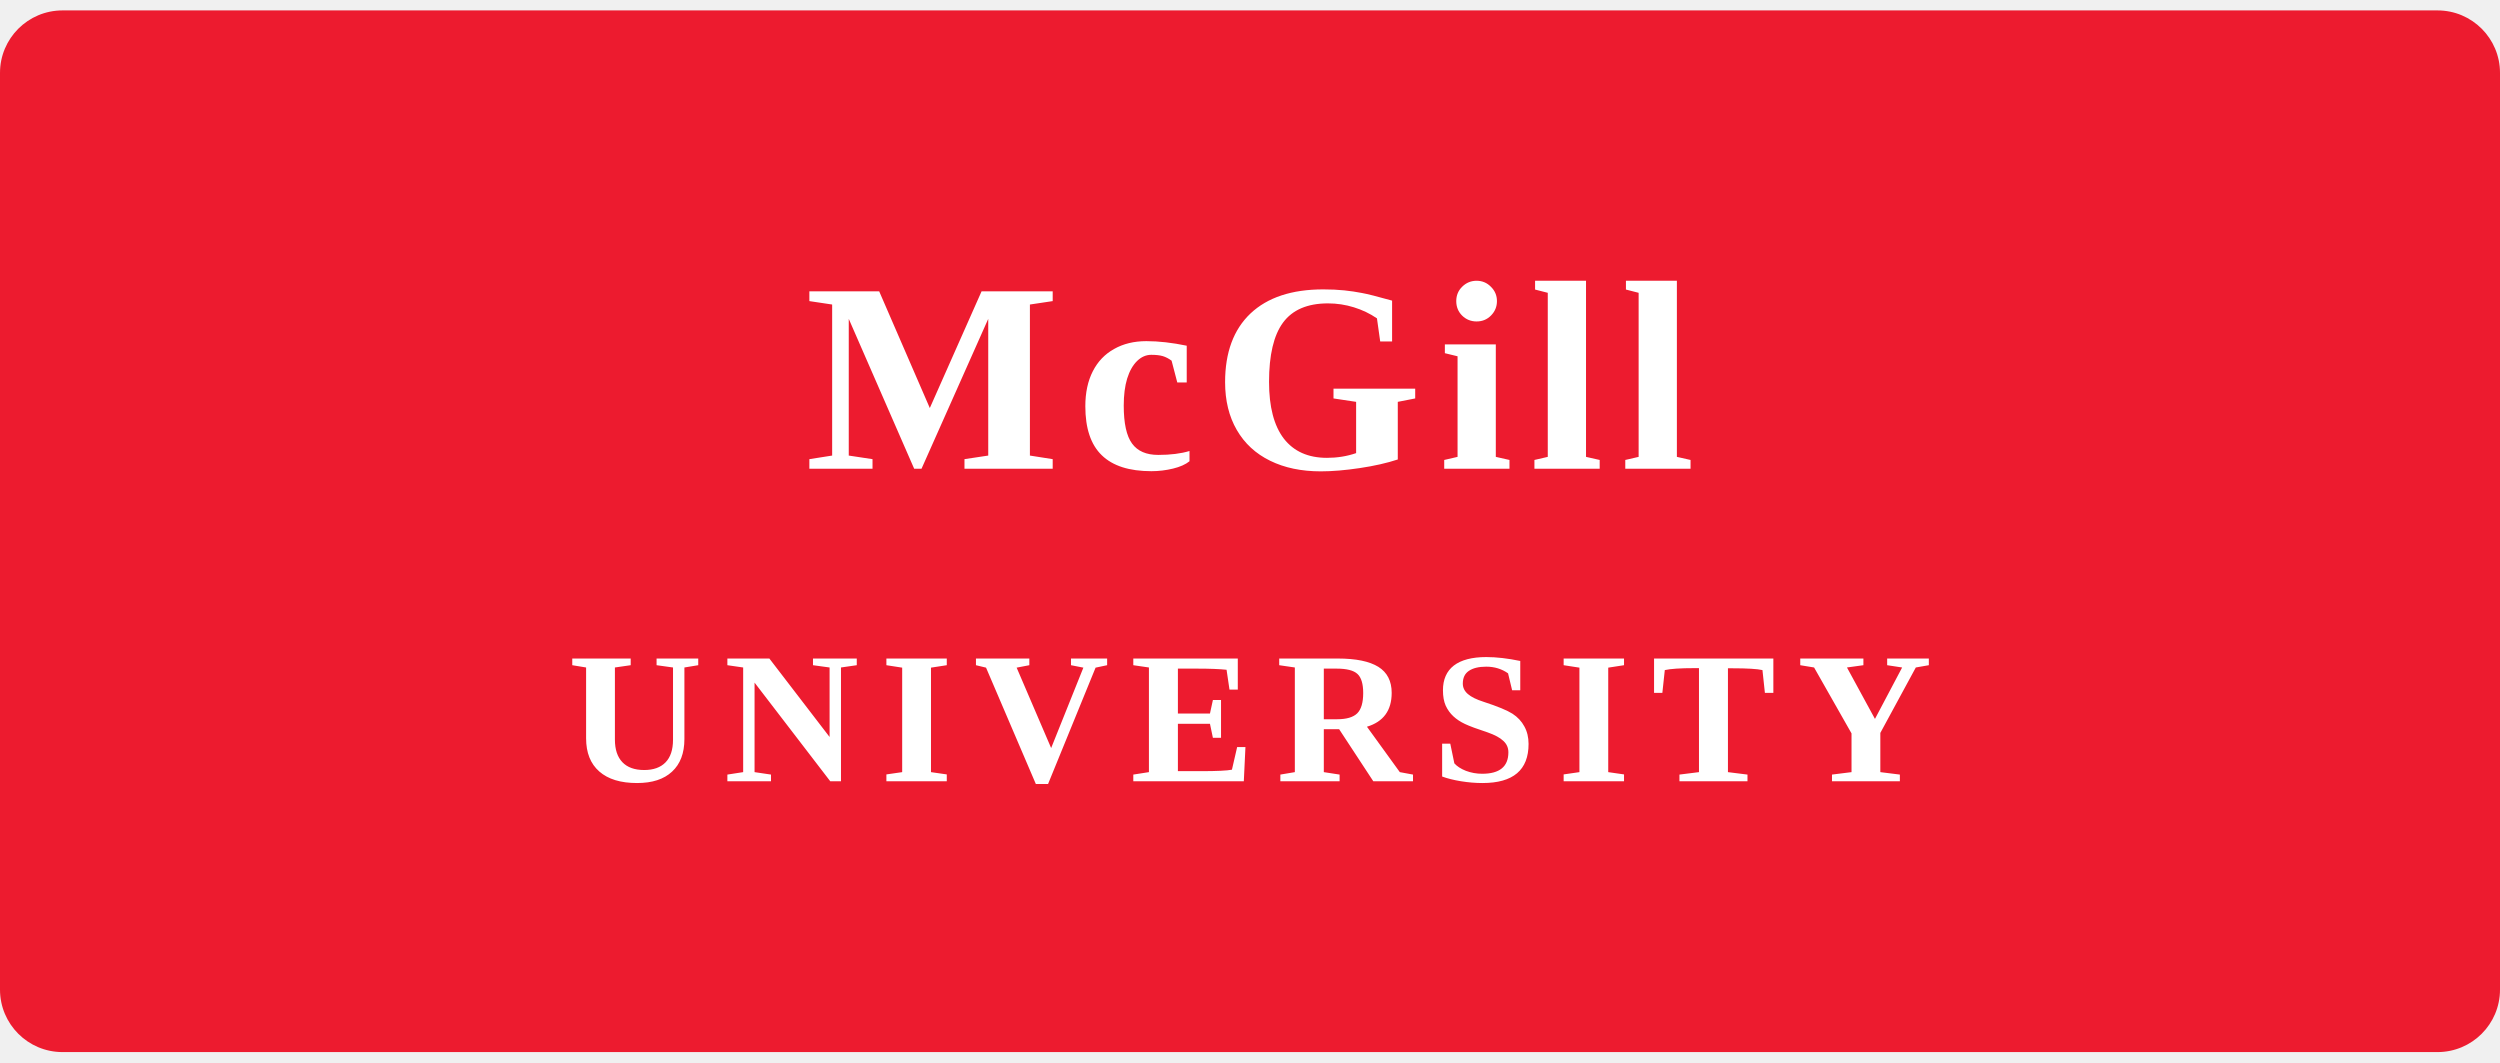
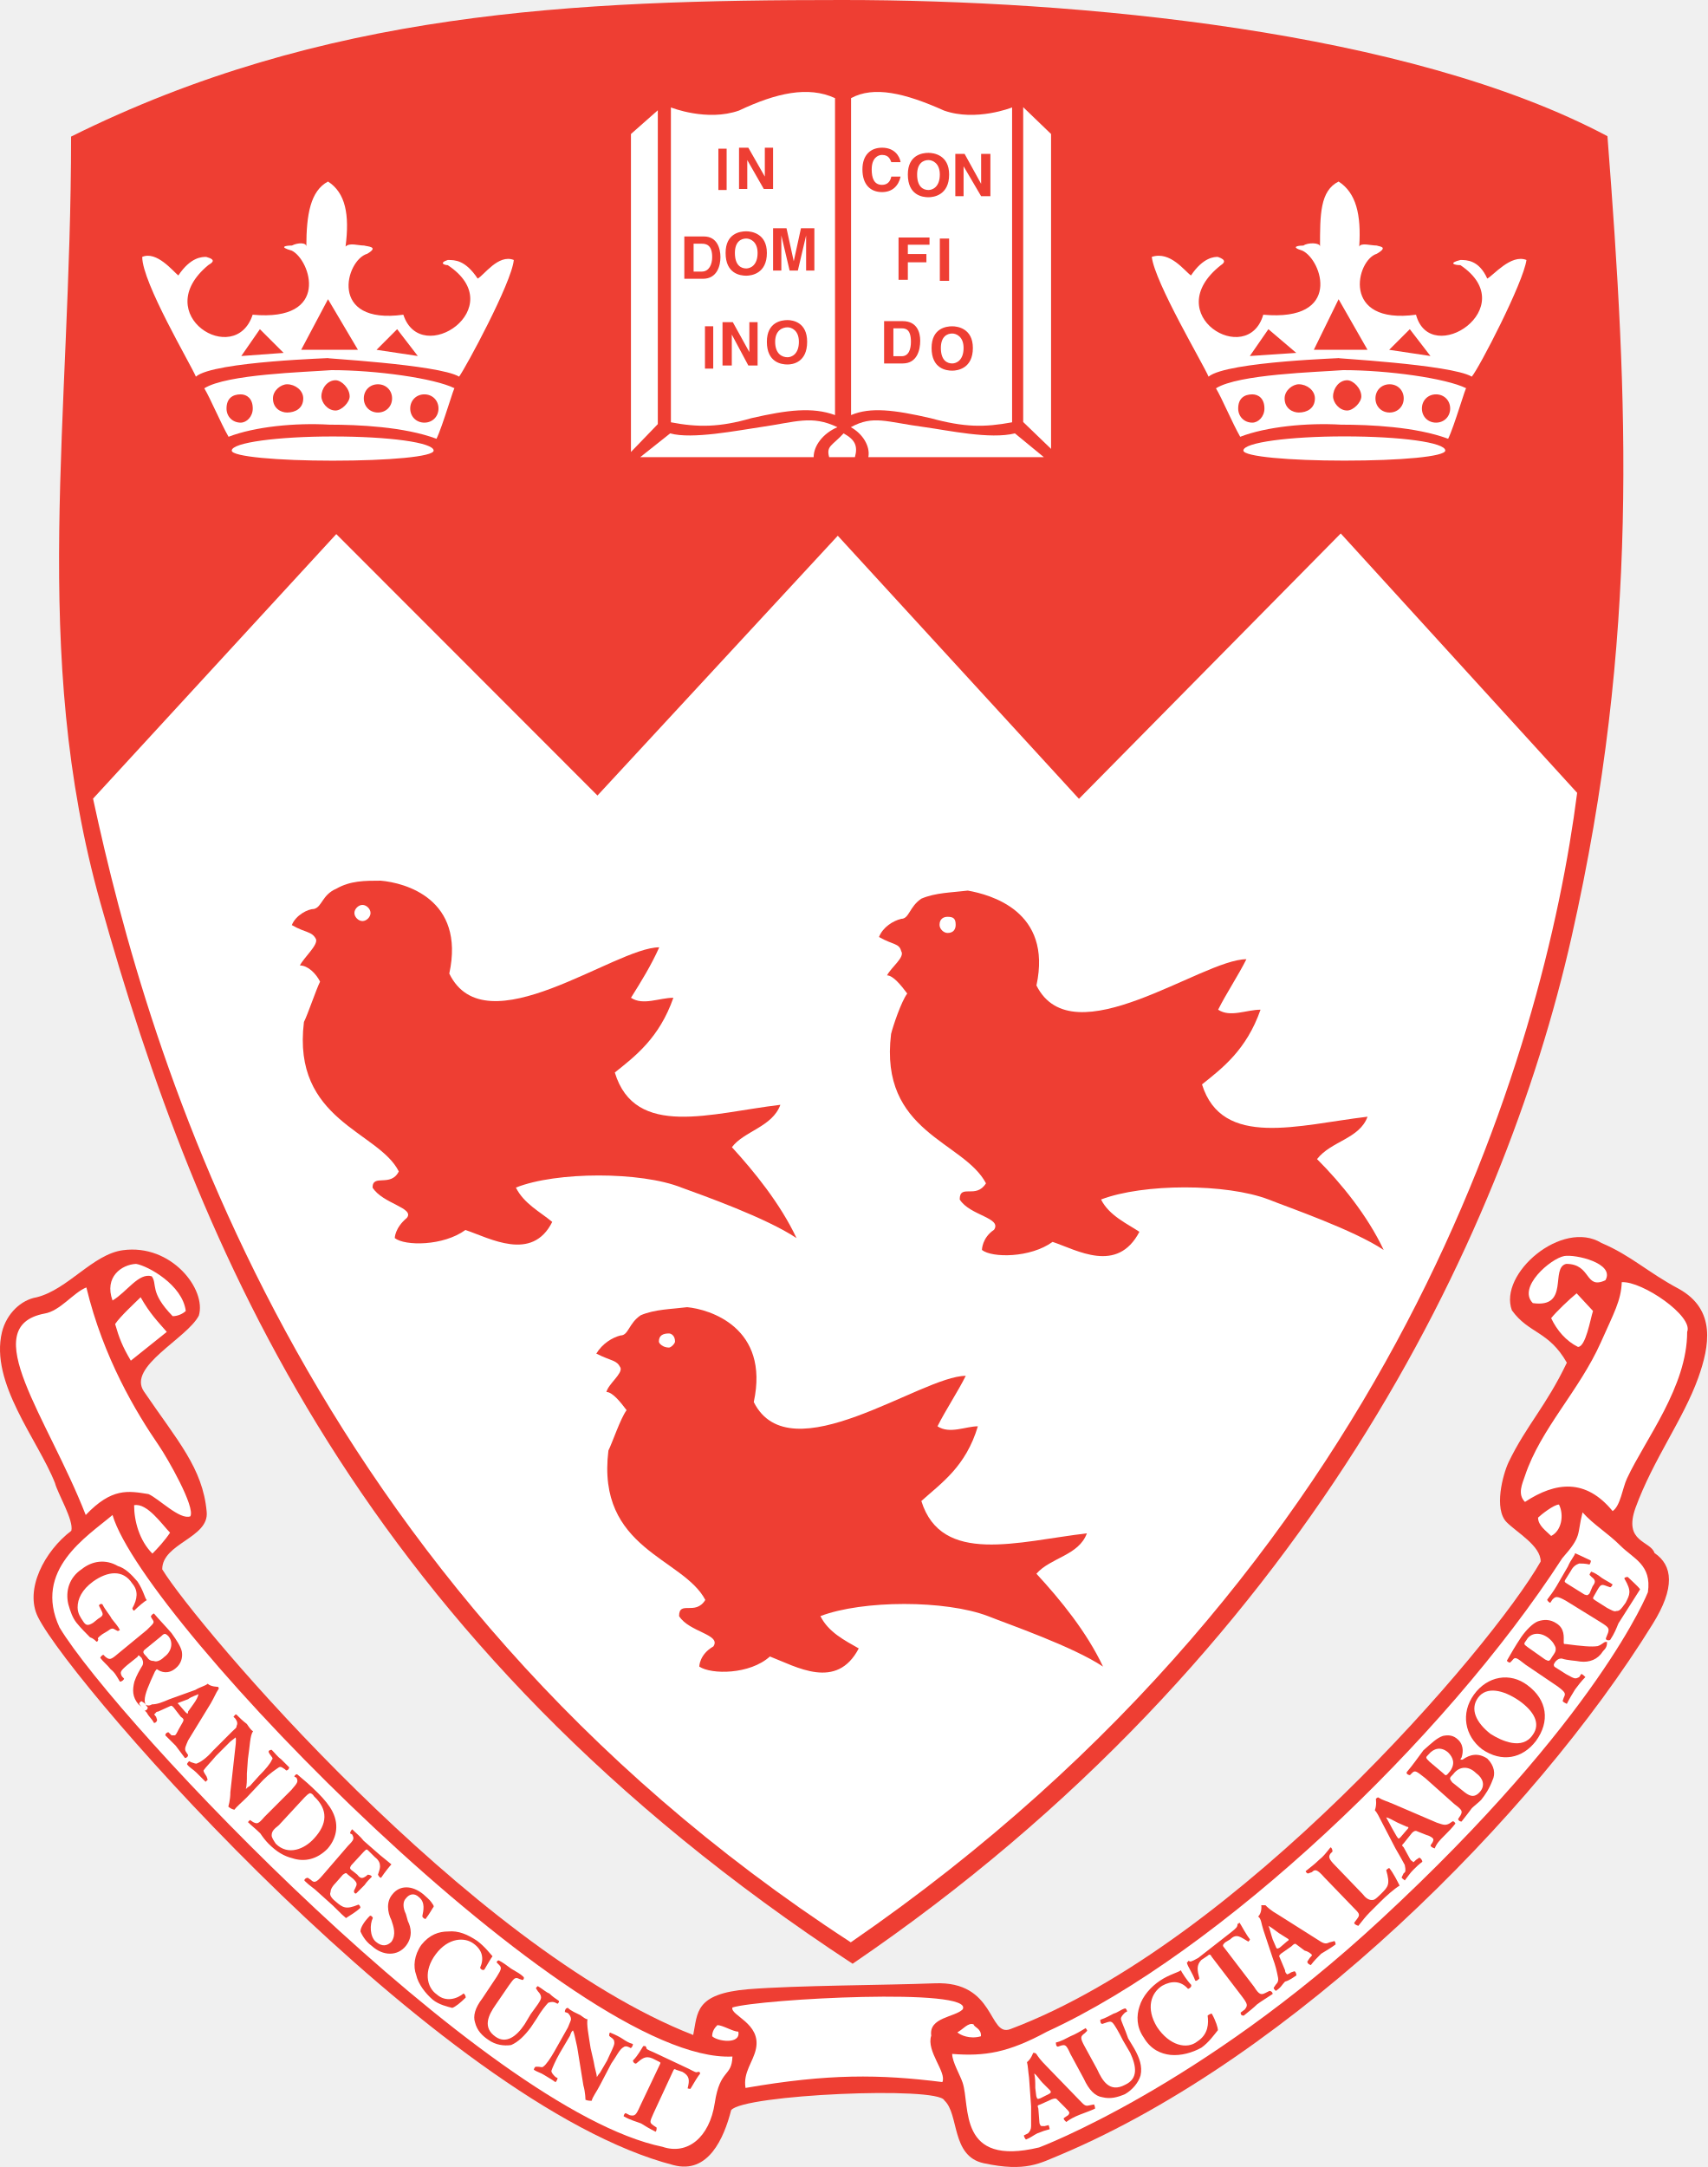
- <svg xmlns="http://www.w3.org/2000/svg" viewBox="0 0 240 100" width="200" height="85">
-   <rect width="240" height="100" rx="6" fill="#ED1B2F" />
-   <text x="120" y="44" fill="#ffffff" font-family="'Times New Roman', Georgia, serif" font-size="26" font-weight="bold" text-anchor="middle" letter-spacing="1.5">McGill</text>
-   <text x="120" y="74" fill="#ffffff" font-family="'Times New Roman', Georgia, serif" font-size="18" font-weight="bold" text-anchor="middle" letter-spacing="2">UNIVERSITY</text>
+ <svg xmlns="http://www.w3.org/2000/svg" width="273.756px" height="347.397px" viewBox="0 0 273.756 347.397" enable-background="new 0 0 273.756 347.397">
+   <path fill-rule="evenodd" clip-rule="evenodd" fill="#EE3E33" d="M16.104,144.751c-11.332-40.355-4.706-77.693-4.706-122.854  C51.79,1.819,91.786,0,135.128,0c37.475,0,90.625,4.836,122.636,21.833c3.283,42.573,5.17,80.044-5.764,128.417  c-10.936,48.372-42.745,115.197-115.28,164.564C57.559,262.931,31.676,200.21,16.104,144.751" />
+   <path fill-rule="evenodd" clip-rule="evenodd" fill="#FFFFFF" d="M53.925,85.622l-39.003,42.409  c8.746,40.653,33.037,125.865,121.508,183.347c87.679-60.332,111.174-143.029,116.475-184.277l-37.909-41.579l-41.98,42.539  l-38.672-42.175l-38.535,41.646L53.925,85.622" />
+   <path fill-rule="evenodd" clip-rule="evenodd" fill="#FFFFFF" d="M52.598,47.968l4.8,8.111h-9.104L52.598,47.968 M41.674,52.771  l-2.98,4.302l6.787-0.499L41.674,52.771z M63.686,52.771l3.311,4.302l-6.619-0.994L63.686,52.771z M71.797,42.505  c-0.495,0-1.491-0.328,0-0.826c1.161,0,2.813,0,4.8,2.98c0.994-0.499,3.309-3.974,5.794-2.98c-0.332,3.643-7.78,17.377-8.771,18.701  c-3.314-1.987-22.845-2.98-21.022-2.98c1.489,0-18.373,0.498-21.186,2.98c-0.826-1.987-8.606-15.059-8.606-19.196  c2.318-0.996,4.964,2.318,5.79,2.977c1.99-2.977,3.81-2.977,4.472-2.977c1.82,0.495,0.826,0.994,0.328,1.321  c-9.6,7.947,4.308,16.551,7.118,7.947c12.58,1.157,9.271-8.773,6.292-10.265c-2.318-0.66-0.83-0.824,0-0.824  c0.993-0.498,2.318-0.498,2.318,0.164c0-5.128,0.662-8.937,3.475-10.426c2.813,1.82,3.476,5.298,2.813,10.426  c0.662-0.662,1.986-0.164,2.98-0.164c0.495,0.164,2.482,0.164,0.495,1.322c-3.475,0.993-6.289,11.419,5.793,9.767  C67.493,59.056,82.059,49.295,71.797,42.505z" />
+   <path fill-rule="evenodd" clip-rule="evenodd" fill="#FFFFFF" d="M38.593,63.221c0.969,0,1.938,0.647,1.938,2.267  c0,1.297-0.969,2.266-1.938,2.266c-1.3,0-2.269-0.969-2.269-2.266C36.324,63.868,37.293,63.221,38.593,63.221 M46.036,61.604  c1.294,0,2.591,0.969,2.591,2.263c0,1.62-1.297,2.267-2.591,2.267c-0.972,0-2.266-0.647-2.266-2.267  C43.77,62.574,45.064,61.604,46.036,61.604z M53.807,60.958c0.969,0,2.263,1.294,2.263,2.588c0,0.969-1.294,2.263-2.263,2.263  c-1.297,0-2.27-1.294-2.27-2.263C51.538,62.252,52.51,60.958,53.807,60.958z M60.603,61.604c1.294,0,2.27,0.969,2.27,2.263  c0,1.294-0.975,2.267-2.27,2.267c-1.294,0-2.263-0.972-2.263-2.267C58.339,62.574,59.309,61.604,60.603,61.604z M68.051,63.221  c1.294,0,2.263,0.972,2.263,2.267c0,1.297-0.969,2.266-2.263,2.266c-1.297,0-2.269-0.969-2.269-2.266  C65.782,64.193,66.754,63.221,68.051,63.221z M36.649,70.02c-1.294-2.266-2.913-6.152-3.888-7.768  c3.563-2.27,16.188-2.591,20.399-2.917c7.121,0,16.508,1.297,19.747,2.917c0-0.647-1.944,6.148-2.914,8.09  c-5.179-1.941-12.628-2.263-17.157-2.263C47.33,67.753,40.856,68.4,36.649,70.02z" />
+   <path fill-rule="evenodd" clip-rule="evenodd" fill="#FFFFFF" d="M53.348,69.971c9.065,0,16.189,0.972,16.189,2.266  c0,0.969-7.124,1.616-16.189,1.616c-8.737,0-16.186-0.647-16.186-1.616C37.163,70.943,44.611,69.971,53.348,69.971" />
+   <path fill-rule="evenodd" clip-rule="evenodd" fill="#FFFFFF" d="M203.395,52.771l-2.978,4.302l7.446-0.499L203.395,52.771   M214.653,47.968l4.636,8.111h-8.609L214.653,47.968z M226.072,52.771l3.309,4.302l-6.62-0.994L226.072,52.771z M234.184,42.505  c-0.994,0-1.987-0.328,0-0.826c0.99,0,2.977,0,4.305,2.98c0.99-0.499,3.807-3.974,6.288-2.98  c-0.498,3.643-7.616,17.377-8.771,18.701c-3.314-1.987-23.009-2.98-21.353-2.98c1.819,0-17.878,0.498-20.855,2.98  c-0.829-1.987-8.606-15.059-9.104-19.196c2.98-0.996,5.298,2.318,6.288,2.977c1.987-2.977,3.81-2.977,4.302-2.977  c1.492,0.495,0.997,0.994,0.498,1.321c-10.098,7.947,4.302,16.551,6.79,7.947c12.744,1.157,9.43-8.773,6.285-10.265  c-2.147-0.66-0.495-0.824,0.167-0.824c0.662-0.498,2.649-0.498,2.649,0.164c0-5.131,0-8.937,2.98-10.426  c2.813,1.82,3.639,5.295,3.308,10.426c0.331-0.662,1.82-0.164,2.813-0.164c0.334,0.164,1.986,0.164,0,1.322  c-3.309,0.993-5.794,11.419,6.291,9.767C229.381,59.056,244.278,49.295,234.184,42.505z" />
+   <path fill-rule="evenodd" clip-rule="evenodd" fill="#FFFFFF" d="M200.815,63.221c0.976,0,1.944,0.647,1.944,2.267  c0,1.297-0.969,2.266-1.944,2.266c-1.294,0-2.264-0.969-2.264-2.266C198.552,63.868,199.521,63.221,200.815,63.221 M208.265,61.604  c1.294,0,2.588,0.969,2.588,2.263c0,1.62-1.294,2.267-2.588,2.267c-0.973,0-2.27-0.647-2.27-2.267  C205.995,62.574,207.292,61.604,208.265,61.604z M216.029,60.958c0.975,0,2.269,1.294,2.269,2.588c0,0.969-1.294,2.263-2.269,2.263  c-1.294,0-2.264-1.294-2.264-2.263C213.766,62.252,214.735,60.958,216.029,60.958z M222.831,61.604c1.294,0,2.263,0.969,2.263,2.263  c0,1.294-0.969,2.267-2.263,2.267s-2.27-0.972-2.27-2.267C220.562,62.574,221.537,61.604,222.831,61.604z M230.276,63.221  c1.294,0,2.267,0.972,2.267,2.267c0,1.297-0.973,2.266-2.267,2.266c-1.297,0-2.266-0.969-2.266-2.266  C228.011,64.193,228.979,63.221,230.276,63.221z M198.874,70.02c-1.294-2.266-2.913-6.152-3.886-7.768  c3.563-2.27,16.187-2.591,20.394-2.917c7.124,0,16.514,1.297,19.752,2.917c0-0.647-1.944,6.148-2.916,8.09  c-5.18-1.941-12.625-2.263-17.158-2.263C209.559,67.753,203.085,68.4,198.874,70.02z" />
+   <path fill-rule="evenodd" clip-rule="evenodd" fill="#FFFFFF" d="M215.573,69.959c9.063,0,16.186,0.972,16.186,2.266  c0,0.972-7.123,1.619-16.186,1.619c-8.743,0-16.188-0.647-16.188-1.619C199.385,70.931,206.83,69.959,215.573,69.959" />
+   <path fill-rule="evenodd" clip-rule="evenodd" fill="#FFFFFF" d="M115.196,30.46h1.324v-6.62h-1.324V30.46z M122.645,28.31  L122.645,28.31l-2.646-4.633h-1.491v6.62h1.321v-4.636l2.651,4.636h1.486v-6.62h-1.322V28.31z M109.734,44.693h2.977  c2.318,0,2.816-2.148,2.816-3.475c0-1.322-0.498-3.309-2.646-3.309h-3.146V44.693z M111.223,39.07h1.324  c0.662,0,1.656,0.164,1.656,2.148c0,1.16-0.495,2.318-1.656,2.318h-1.324V39.07z M116.354,40.555c0,3.312,2.318,3.643,3.312,3.643  c0.826,0,3.308-0.331,3.308-3.643c0-3.141-2.481-3.475-3.308-3.475C118.672,37.08,116.354,37.414,116.354,40.555z M117.845,40.555  c0-1.819,0.994-2.315,1.82-2.315c0.662,0,1.819,0.496,1.819,2.315c0,1.99-1.157,2.482-1.819,2.482  C118.839,43.037,117.845,42.545,117.845,40.555z M130.589,36.588h-2.15l-1.157,5.295l-1.161-5.295h-2.153v6.784h1.324v-5.626  l1.327,5.626h1.322l1.324-5.626v5.626h1.324V36.588z M113.045,59.092h1.325v-6.784h-1.325V59.092z M120.163,56.446L120.163,56.446  l-2.652-4.8h-1.652v6.948h1.488V53.63l2.652,4.964h1.485v-6.948h-1.321V56.446z M122.973,54.791c0,3.312,2.318,3.64,3.312,3.64  c0.829,0,3.145-0.328,3.145-3.64c0-3.144-2.315-3.478-3.145-3.478C125.291,51.313,122.973,51.646,122.973,54.791z M124.301,54.791  c0-1.819,1.157-2.318,1.983-2.318c0.662,0,1.823,0.499,1.823,2.318c0,1.984-1.161,2.482-1.823,2.482  C125.458,57.273,124.301,56.774,124.301,54.791z M107.583,17.222c0,0,5.79,2.318,10.925,0.498  c5.957-2.816,11.091-3.974,15.393-1.987v50.808c-3.643-1.324-7.616-0.829-13.409,0.496c-5.128,1.488-8.606,1.488-12.908,0.662  V17.222z" />
+   <polyline fill-rule="evenodd" clip-rule="evenodd" fill="#FFFFFF" points="105.484,17.68 101.177,21.483 101.177,72.456   105.484,67.99 105.484,17.68 " />
+   <path fill-rule="evenodd" clip-rule="evenodd" fill="#FFFFFF" d="M102.668,73.285l4.8-3.81c3.476,0.997,10.924-0.492,14.399-0.99  c5.793-0.829,8.278-1.987,12.416,0c-2.318,0.99-3.81,2.98-3.81,4.8H102.668" />
+   <path fill-rule="evenodd" clip-rule="evenodd" fill="#FFFFFF" d="M167.384,73.285l-4.636-3.81  c-3.971,0.997-10.757-0.492-14.399-0.99c-6.289-0.829-8.275-1.987-11.915,0c1.82,0.99,3.145,2.98,2.813,4.8H167.384" />
+   <polyline fill-rule="evenodd" clip-rule="evenodd" fill="#FFFFFF" points="164.075,17.182 168.544,21.483 168.544,71.961   164.075,67.656 164.075,17.182 " />
+   <path fill-rule="evenodd" clip-rule="evenodd" fill="#FFFFFF" d="M157.328,29.47L157.328,29.47l-2.648-4.8h-1.489v6.783h1.325  v-4.796l2.813,4.796h1.488V24.67h-1.488V29.47 M147.066,27.979c0-1.82,0.993-2.318,1.819-2.318c0.666,0,1.82,0.498,1.82,2.318  c0,1.99-1.154,2.482-1.82,2.482C148.06,30.46,147.066,29.968,147.066,27.979z M145.578,27.979c0,3.312,2.317,3.643,3.308,3.643  c0.83,0,3.312-0.331,3.312-3.643c0-3.144-2.481-3.475-3.312-3.475C147.896,24.503,145.578,24.834,145.578,27.979z M144.417,25.995  c-0.164-0.993-0.993-2.318-2.977-2.318c-1.823,0-3.145,1.158-3.145,3.476c0,2.482,1.321,3.642,3.145,3.642  c1.655,0,2.646-0.996,2.977-2.485h-1.491c-0.164,0.83-0.662,1.325-1.485,1.325c-1.324,0-1.659-1.158-1.659-2.482  c0-1.82,0.997-2.318,1.659-2.318c1.157,0,1.321,0.826,1.485,1.16H144.417z M150.706,45.027h1.491V38.24h-1.491V45.027z   M145.578,42.047h2.977v-1.321h-2.977v-1.492h3.475v-1.161h-4.967v6.787h1.492V42.047z M150.873,55.784  c0-1.82,0.993-2.318,1.822-2.318c0.662,0,1.82,0.498,1.82,2.318c0,1.984-1.158,2.482-1.82,2.482  C151.866,58.266,150.873,57.768,150.873,55.784z M149.385,55.784c0,3.308,2.317,3.639,3.311,3.639c0.826,0,3.309-0.331,3.309-3.639  c0-3.147-2.482-3.476-3.309-3.476C151.702,52.309,149.385,52.637,149.385,55.784z M143.26,52.637h1.324  c0.66,0,1.489,0.167,1.489,2.154c0,1.158-0.331,2.315-1.489,2.315h-1.324V52.637z M141.771,58.266h2.98  c2.314,0,2.81-2.154,2.81-3.643c0-1.321-0.495-3.141-2.81-3.141h-2.98V58.266z M162.295,17.222c0,0-5.796,2.318-10.924,0.498  c-6.291-2.816-11.255-3.974-14.897-1.987v50.808c3.144-1.324,6.95-0.829,12.743,0.496c5.463,1.488,8.606,1.488,13.078,0.662V17.222z  " />
+   <path fill-rule="evenodd" clip-rule="evenodd" fill="#FFFFFF" d="M135.273,69.476c-1.819,1.99-2.811,1.99-2.314,3.81h4.134  C137.591,71.466,137.093,70.472,135.273,69.476" />
+   <path fill-rule="evenodd" clip-rule="evenodd" fill="#EE3E33" d="M58.124,145.07c0.647,0,1.294,0.647,1.294,1.294  s-0.647,1.294-1.294,1.294c-0.647,0-1.294-0.647-1.294-1.294S57.477,145.07,58.124,145.07 M48.737,163.841  c0.647-1.294,1.941-5.18,2.588-6.471c-0.647-1.294-1.941-2.595-3.235-2.595c0.647-1.291,2.91-3.232,2.588-4.204  c-0.647-1.294-1.619-0.969-3.885-2.267c0.65-1.619,2.591-2.588,3.561-2.588c1.297-0.325,1.297-2.267,3.563-3.238  c2.264-1.294,4.533-1.294,7.121-1.294c3.885,0.322,13.598,2.914,11.009,14.892c5.827,11.976,26.542-4.21,33.666-4.21  c-1.297,2.91-2.913,5.505-4.532,8.09c1.941,1.294,4.532,0,6.799,0c-2.267,6.474-6.152,9.39-9.391,11.979  c3.238,10.681,15.539,6.474,26.548,5.18c-1.297,3.557-5.829,4.207-7.771,6.796c3.563,3.885,7.771,9.064,10.359,14.569  c-4.854-3.238-14.892-6.802-18.452-8.096c-6.474-2.589-20.071-2.589-26.545,0c1.294,2.591,3.886,3.885,5.826,5.504  c-3.235,6.473-10.034,2.592-13.919,1.295c-3.563,2.59-9.712,2.59-11.332,1.297c0,0,0-1.622,1.941-3.238  c1.297-1.619-3.886-2.267-5.502-4.857c0-2.264,2.914,0,4.208-2.589C60.712,181.321,46.792,179.702,48.737,163.841z" />
+   <path fill-rule="evenodd" clip-rule="evenodd" fill="#EE3E33" d="M151.954,146.975c0.973,0,1.294,0.325,1.294,1.294  c0,0.65-0.321,1.297-1.294,1.297c-0.646,0-1.294-0.647-1.294-1.297C150.66,147.3,151.308,146.975,151.954,146.975 M142.89,165.749  c0.325-1.294,1.622-5.18,2.591-6.474c-0.969-1.294-2.266-2.91-3.238-2.91c0.647-1.294,2.916-2.916,2.27-3.885  c-0.328-1.294-1.297-0.972-3.563-2.266c0.646-1.616,2.267-2.591,3.563-2.914c1.294,0,1.294-1.941,3.235-3.235  c2.266-0.972,4.854-0.972,7.445-1.294c3.561,0.647,13.595,3.235,11.007,15.21c5.826,11.653,26.548-4.208,33.668-4.208  c-1.294,2.591-3.238,5.501-4.532,8.093c1.941,1.294,4.532,0,6.799,0c-2.267,6.474-6.151,9.387-9.387,11.979  c3.235,10.355,15.538,6.474,26.545,5.176c-1.294,3.561-5.827,3.886-8.097,6.796c3.886,3.886,8.097,9.065,10.685,14.567  c-4.854-3.239-15.217-6.796-18.452-8.09c-6.799-2.591-20.071-2.591-26.87,0c1.295,2.589,4.208,3.883,6.152,5.18  c-3.561,6.795-10.034,2.911-13.923,1.616c-3.558,2.587-9.709,2.587-11.328,1.294c0,0,0-1.942,1.944-3.239  c1.294-1.941-3.886-2.263-5.508-4.852c0-2.591,2.591,0,4.211-2.591C154.546,182.907,140.948,181.613,142.89,165.749z" />
+   <path fill-rule="evenodd" clip-rule="evenodd" fill="#EE3E33" d="M107.273,213.769c0.325,0,0.972,0.322,0.972,1.295  c0,0.32-0.646,0.969-0.972,0.969c-0.969,0-1.616-0.648-1.616-0.969C105.657,214.091,106.305,213.769,107.273,213.769 M97.562,232.54  c0.646-1.295,1.941-5.178,2.916-6.471c-0.975-1.301-2.27-2.916-3.238-2.916c0.322-1.295,2.588-2.912,2.264-3.883  c-0.647-1.297-1.295-0.973-3.883-2.268c0.972-1.619,2.588-2.588,3.883-2.912c1.297,0,1.297-1.945,3.238-3.238  c2.266-0.969,4.857-0.969,7.448-1.295c3.558,0.326,13.27,3.238,10.682,15.211c5.826,11.652,26.87-4.205,33.993-4.205  c-1.294,2.59-3.238,5.506-4.532,8.09c1.941,1.295,4.532,0,6.474,0c-1.941,6.475-5.826,9.063-9.064,11.979  c3.238,10.359,15.538,6.475,26.545,5.18c-1.298,3.559-5.827,3.883-8.094,6.475c3.886,4.203,8.094,9.387,10.682,14.889  c-4.854-3.236-15.214-6.799-18.449-8.094c-6.799-2.592-20.074-2.592-26.87,0c1.295,2.592,3.886,3.885,6.149,5.18  c-3.558,6.799-10.034,2.914-14.245,1.295c-3.235,2.916-9.387,2.916-11.328,1.619c0,0,0-1.941,2.264-3.236  c1.297-1.941-3.883-2.266-5.502-4.857c0-2.592,2.591,0,4.207-2.592C109.54,249.694,95.62,248.399,97.562,232.54z" />
+   <g>
+     <path fill-rule="evenodd" clip-rule="evenodd" fill="#EE3E33" d="M0.322,213.528c0.735-2.938,3.044-5.141,5.559-5.557   c5.034-1.26,9.017-6.922,13.841-7.549c7.762-1.047,13.421,6.289,12.164,10.484c-1.887,3.67-11.532,8.178-8.807,12.16   c5.347,7.865,9.438,12.268,10.064,19.293c0.422,4.195-7.13,5.031-7.13,9.223c5.456,8.914,49.18,60.604,85.146,74.654   c0.734-3.564,0.212-6.607,8.81-7.338c7.968-0.631,21.705-0.631,29.887-0.947c9.854-0.42,8.597,8.703,12.163,7.34   c36.488-13.734,77.071-61.02,85.039-74.963c0-2.518-3.772-4.615-5.45-6.291c-2.099-2.096-0.632-7.656,0.313-9.646   c2.831-5.871,5.976-8.912,9.332-15.936c-2.935-5.137-6.082-4.615-8.81-8.389c-2.202-5.871,8.077-14.678,14.366-10.798   c4.718,1.992,7.448,4.718,12.376,7.335c6.079,3.357,4.928,9.23,3.145,14.26c-2.412,6.711-7.236,13.109-10.067,20.865   c-1.99,5.559,2.415,5.246,3.044,7.236c2.935,1.992,3.356,5.555-0.316,11.428c-19.084,30.826-57.674,69.303-94.899,85.027   c-3.354,1.367-5.557,2.834-12.371,1.367c-5.246-1.154-3.879-7.865-6.294-10.068c-0.941-2.309-32.296-0.941-34.186,1.574   c-1.154,4.508-3.669,10.277-9.226,8.807c-37.436-9.645-96.264-76.537-101.923-87.861c-2.203-4.404,1.048-10.588,5.347-13.838   c0.419-1.676-2.203-5.975-2.622-7.652C6.091,230.825-1.667,221.706,0.322,213.528" />
+     <path fill-rule="evenodd" clip-rule="evenodd" fill="#FFFFFF" d="M21.818,202.616c-2.306,0.104-5.14,2.096-3.773,5.869   c2.306-1.363,4.192-4.508,6.289-3.879c0.945,1.26-0.419,2.516,3.357,6.395c0.841,0,1.677-0.42,2.099-0.836   C29.261,205.968,23.708,202.929,21.818,202.616 M22.553,207.964c-0.838,0.834-3.25,3.037-4.092,4.297   c0.632,2.201,1.154,3.564,2.518,5.869l5.766-4.611C25.385,211.948,24.021,210.581,22.553,207.964z M13.85,206.39   c-2.099,0.838-4.195,3.775-6.71,4.191c-11.012,2.1,0.522,16.672,6.607,32.293c4.192-4.402,6.814-3.879,10.064-3.354   c1.677,0.734,5.034,4.195,6.71,3.566c0.842-1.471-3.669-9.332-5.034-11.326C21.818,226.415,16.578,217.712,13.85,206.39z    M27.271,245.706c-1.257-1.258-3.669-4.822-5.766-4.402c0,2.516,0.838,5.662,2.935,7.758   C25.278,248.222,26.433,246.966,27.271,245.706z M18.045,242.874c-4.092,3.461-12.795,8.807-8.497,18.033   c9.232,15.307,68.161,77.377,96.683,83.25c3.985,1.361,7.549-1.471,8.388-7.027c0.841-5.553,2.728-4.086,2.831-7.443   C92.284,330.944,23.079,260.071,18.045,242.874z M118.395,325.702c-0.838,0-2.515-1.049-3.356-1.049   c-0.419,0.42-0.839,0.945-0.839,1.783C115.038,327.274,118.814,327.798,118.395,325.702z M149.33,326.333   c-0.42-2.938,3.772-2.938,5.033-4.195c2.096-3.566-32.508-1.676-36.913-0.314c-0.416,1.26,4.617,2.518,3.776,6.605   c-0.42,2.098-2.097,3.773-1.677,6.293c13.317-2.309,21.495-2.203,31.563-0.941C151.845,332.202,148.488,328.853,149.33,326.333z    M156.144,324.55c-0.839-0.418-1.78,0.84-2.622,1.258c0.42,0.42,1.996,1.154,3.776,0.629   C157.401,325.179,156.144,324.97,156.144,324.55z M264.252,255.247c0.632-4.402-2.303-5.35-4.398-7.445   c-2.103-2.096-4.302-3.354-6.082-5.348c-0.948,3.67,0,3.67-3.251,7.344c-18.877,29.143-54.948,63.217-82.633,75.904   c-6.188,3.355-9.961,3.984-15.201,3.566c0,1.258,1.255,3.355,1.677,4.611c1.255,3.775-0.842,13.527,12.267,10.381   c0,0,25.795-9.646,54.739-36.486C256.391,275.376,264.252,255.247,264.252,255.247z M249.992,241.198   c-0.838,0-2.935,1.676-3.354,2.096c0,1.258,1.258,2.1,2.099,2.938C250.415,245.394,250.834,242.874,249.992,241.198z    M270.547,213.519c1.048-2.518-7.236-8.178-10.487-7.967c-0.106,2.934-1.258,4.926-3.354,9.645   c-3.46,7.762-9.648,13.838-12.167,21.389c-0.419,1.258-1.254,2.936,0,4.193c4.931-3.25,9.755-3.773,14.054,1.467   c1.261-0.836,1.573-3.67,2.309-5.24C263.836,230.714,270.547,222.325,270.547,213.519z M255.448,210.165l-2.625-2.83   c-1.154,0.941-3.25,2.934-4.086,3.982c0.942,1.992,2.409,3.67,4.299,4.611C254.294,215.929,255.026,211.423,255.448,210.165z    M250.834,201.358c-2.202,0.416-7.549,5.031-5.034,7.547c5.976,0.842,2.726-5.662,5.347-6.289c4.092,0,2.938,4.193,6.292,2.621   C259.012,202.511,252.617,201.042,250.834,201.358z" />
+   </g>
+   <path fill-rule="evenodd" clip-rule="evenodd" fill="#EE3E33" d="M102.652,337.606c-0.662,1.492-0.829,1.66-1.655,1.492  l-0.662-0.332c-0.164,0-0.331,0.332-0.331,0.5c1.157,0.658,1.986,0.826,2.813,1.156c0.499,0.328,1.325,0.826,2.318,1.324  c0.164-0.166,0.164-0.498,0.164-0.662l-0.495-0.334c-0.662-0.494-0.662-0.494,0-1.984l3.145-6.783  c0.167-0.334,0.167-0.334,0.495-0.166l0.993,0.33c1.16,0.662,1.16,1.324,0.826,2.646c0,0,0.498,0.168,0.498,0  c0.498-0.826,1.157-1.984,1.491-2.318c0-0.164,0-0.328-0.167-0.328h-0.167c-0.328,0.164-0.495,0-1.485-0.498l-5.629-2.646  c-1.16-0.494-1.16-0.494-1.16-0.828c-0.164,0,0,0-0.164-0.164c-0.164,0-0.331,0-0.331,0c-0.332,0.498-0.827,1.492-1.656,2.318  c0,0.164,0.167,0.494,0.498,0.494c0.99-0.828,1.489-1.32,2.646-0.828l0.996,0.498c0.328,0.164,0.328,0.164,0.164,0.498  L102.652,337.606 M98.017,330.823c0.827-1.156,1.325-2.314,1.987-2.648c0.167-0.164,0.495-0.164,0.829,0l0.328,0.166  c0.164-0.166,0.331-0.33,0.331-0.662c-0.659-0.166-1.157-0.494-1.655-0.826c-0.495-0.33-1.157-0.662-1.984-0.996  c-0.167,0-0.167,0.334-0.167,0.498l0.167,0.168c0.499,0.33,0.663,0.494,0.663,0.99c0,0.498-0.663,1.654-1.161,2.816l-1.157,1.982  c-0.334,0.334-0.334,0.498-0.498,0.662c0-0.498-0.328-1.324-0.498-2.48l-0.495-2.152c-0.331-2.15-0.663-3.807-0.495-4.633  c-0.331,0-0.666-0.334-1.158-0.662c-0.662-0.33-1.491-0.662-1.989-1.156c-0.328,0-0.492,0.328-0.492,0.658l0.492,0.168  c0.334,0.33,0.498,0.658,0.498,0.992c0,0.164-0.164,0.496-0.498,1.322l-2.147,3.807c-0.663,1.158-1.328,2.154-1.823,2.484  c-0.167,0.164-0.495,0-0.829,0h-0.328c-0.167,0-0.331,0.328-0.331,0.496c0.495,0.33,1.157,0.494,1.655,0.828  c0.495,0.328,1.157,0.66,1.82,1.158c0.163-0.168,0.331-0.498,0.331-0.662l-0.331-0.168c-0.335-0.328-0.663-0.662-0.663-0.99  c0.164-0.498,0.663-1.654,1.325-2.816l1.655-2.813c0.164-0.498,0.328-0.826,0.495-0.826c0.167,0.328,0.331,1.158,0.662,2.646  l0.99,6.127c0.335,1.154,0.335,2.313,0.335,2.313c0.331,0.17,0.826,0.17,0.993,0.17c0.164-0.662,0.826-1.492,1.324-2.482  L98.017,330.823z M77.326,320.397c-1.157,1.492-1.488,2.813-1.157,3.807c0.331,1.324,1.157,2.15,2.15,2.813  c1.16,0.83,2.482,0.994,3.643,0.83c1.157-0.498,2.153-1.492,3.145-2.816l0.993-1.486c0.662-1.16,1.488-2.152,1.819-2.484  c0.498-0.166,0.826-0.166,1.161,0l0.331,0.168c0.164-0.168,0.331-0.334,0.164-0.498c-0.495-0.332-0.994-0.662-1.489-1.158  c-0.498-0.164-0.993-0.662-1.822-1.16c-0.164,0-0.328,0.334-0.328,0.334l0.328,0.492c0.334,0.334,0.498,0.662,0.498,0.996  c0,0.496-0.826,1.486-1.655,2.646l-0.991,1.654c-1.327,1.988-2.979,3.145-4.636,1.988c-2.153-1.492-1.16-3.477,0-5.131l2.154-3.145  c0.823-1.158,0.99-1.328,1.652-0.994l0.495,0.164c0.164,0,0.334-0.328,0.164-0.498c-0.492-0.492-1.157-0.822-1.983-1.32  c-0.662-0.5-1.324-0.992-1.987-1.326c-0.164,0-0.331,0.164-0.331,0.334l0.331,0.328c0.499,0.5,0.499,0.664-0.331,1.984  L77.326,320.397z M76.5,311.132c-1.492-0.996-2.98-1.658-4.636-1.492c-1.489,0-2.978,0.496-4.302,2.152  c-1.161,1.654-1.325,3.479-0.827,4.799c0.328,1.488,1.489,2.98,2.646,3.975c0.993,0.826,2.482,1.154,3.145,1.324  c0.498-0.17,1.327-0.83,2.153-1.656c0-0.334-0.164-0.498-0.334-0.662c-0.99,0.826-2.81,1.488-4.302,0.164  c-1.655-1.158-2.15-3.807-0.164-6.455c1.984-2.646,4.636-2.811,6.122-1.652c1.324,0.99,1.658,2.314,0.996,3.807  c0,0.164,0.328,0.494,0.662,0.33c0.495-0.83,1.157-1.986,1.321-2.15C78.653,313.28,77.824,312.122,76.5,311.132z M65.081,311.956  c1.157-1.486,0.826-2.979,0.328-3.969l-0.328-1.16c-0.499-0.992-0.499-1.986,0-2.484c0.495-0.66,1.321-0.99,2.147-0.164  c0.997,0.828,0.666,2.154,0.499,2.98c0,0.33,0.498,0.494,0.498,0.494c0.662-0.826,1.157-1.818,1.321-1.982  c0-0.332-0.164-0.332-0.328-0.664c-0.331-0.494-0.993-0.992-1.324-1.324c-1.82-1.488-3.807-1.488-4.967,0  c-0.991,1.158-0.827,2.814-0.164,4.139c0.328,0.992,0.826,2.314,0,3.475c-0.663,0.66-1.492,0.826-2.482,0  c-0.997-0.826-0.997-2.816-0.499-3.807c0-0.166-0.331-0.494-0.498-0.33c-0.826,0.828-1.485,1.818-1.485,2.48  c0.164,0.332,0.659,1.492,1.819,2.316C61.438,313.614,63.756,313.614,65.081,311.956z M58.291,296.897  c0.498-0.496,0.498-0.496,0.829-0.164l0.997,0.99c0.659,0.498,0.826,0.996,0.826,1.49c0,0.332-0.167,0.826-0.334,1.324  c0.167,0.332,0.334,0.496,0.498,0.496c0.659-0.994,1.492-1.984,1.656-2.15c-0.164-0.164-0.827-0.662-1.82-1.488l-2.652-2.318  c-0.492-0.662-1.155-1.158-1.82-1.82c0,0-0.328,0.328-0.328,0.662l0.328,0.164c0.331,0.662,0.331,0.83-0.662,1.82l-4.138,4.799  c-0.99,1.158-1.325,1.158-1.82,0.664l-0.495-0.332c-0.334,0-0.666,0.332-0.498,0.498c0.826,0.826,1.488,1.158,2.15,1.82l1.656,1.488  c0.994,0.83,1.987,1.986,2.816,2.648c0.495-0.33,1.655-0.992,2.318-1.654c0-0.164-0.17-0.496-0.334-0.496  c-1.983,0.826-2.482,0.496-3.639-0.498c-0.826-0.662-0.997-1.158-0.826-1.488c0-0.332,0.164-0.83,0.826-1.492l1.157-1.322  c0.499-0.334,0.499-0.334,0.827,0l0.829,0.664c0.662,0.658,0.662,0.826,0.331,1.488l-0.167,0.33  c-0.164,0.332,0.167,0.662,0.334,0.496c0.492-0.496,0.827-0.826,1.322-1.322c0.331-0.498,0.826-0.992,1.16-1.324  c0-0.168-0.334-0.332-0.662-0.332l-0.167,0.164c-0.662,0.5-0.99,0.5-1.489-0.164l-0.829-0.662c-0.495-0.33-0.328-0.498-0.164-0.826  L58.291,296.897z M48.858,288.126c0.331-0.33,0.498-0.498,0.826-0.662c0.167,0,0.498,0.164,0.662,0.498  c2.318,2.15,2.154,4.467,0,6.783c-1.488,1.656-4.138,2.814-6.121,0.83c-0.334-0.498-0.662-0.994-0.662-1.324  c0-0.666,0.328-0.994,1.157-1.656L48.858,288.126z M42.403,291.271c-0.994,1.158-1.158,1.158-1.82,0.83l-0.498-0.334l-0.331,0.334  c0.665,0.658,1.327,1.156,1.99,1.818c0.328,0.496,0.823,1.158,1.321,1.656c1.325,1.322,2.482,1.984,3.807,2.318  c1.987,0.658,3.973,0.164,5.629-1.492c1.325-1.488,1.987-3.643,0.827-5.957c-0.499-0.994-1.325-1.986-2.318-2.98  c-1.324-1.324-2.318-2.15-3.308-2.98c-0.164-0.164-0.498,0.164-0.498,0.334l0.334,0.164c0.328,0.662,0.164,0.826-0.829,1.984  L42.403,291.271z M42.239,285.313c0.99-0.994,1.987-1.656,2.482-1.986c0.331-0.164,0.498,0,0.993,0.33l0.167,0.164  c0.328,0,0.496-0.328,0.496-0.494c-0.496-0.498-0.83-0.826-1.325-1.324c-0.498-0.328-0.993-0.994-1.488-1.486  c-0.334,0-0.499,0.164-0.499,0.328l0.164,0.33c0.334,0.5,0.662,0.664,0.334,0.994c-0.167,0.496-0.997,1.488-1.987,2.479  l-1.492,1.656c-0.331,0.17-0.495,0.334-0.659,0.498c0.164-0.662,0.164-1.322,0.164-2.482l0.164-2.316  c0.331-2.152,0.331-3.805,0.829-4.467c-0.331-0.166-0.662-0.666-0.993-1.16c-0.663-0.496-1.161-0.994-1.656-1.488  c-0.164-0.164-0.331,0.164-0.495,0.33l0.331,0.332c0.331,0.494,0.331,0.826,0.164,1.156c0,0.332-0.164,0.332-0.826,0.994l-2.98,2.98  c-0.993,1.158-1.987,1.82-2.482,1.984c-0.164,0.164-0.498,0-0.996-0.164l-0.328-0.164c0,0-0.331,0.328-0.331,0.492  c0.331,0.498,0.993,0.828,1.491,1.326c0.328,0.328,0.827,0.826,1.486,1.488l0.334-0.33l-0.167-0.496  c-0.167-0.334-0.495-0.662-0.495-0.996c0.328-0.494,1.16-1.32,1.983-2.314l2.318-2.318c0.663-0.494,0.83-0.662,0.83-0.662  c0.164,0.334,0,1.324-0.167,2.816L36.94,287.3c0,1.322-0.331,2.318-0.331,2.318c0.331,0.328,0.83,0.494,0.994,0.494  c0.331-0.494,1.16-1.156,1.987-1.986L42.239,285.313z M28.666,273.231c-0.164-0.164-0.331-0.164,0.164-0.33l1.325-0.496  c0.662-0.498,1.491-0.662,1.655-0.826c0,0.328-0.328,0.99-0.826,1.652l-0.829,1.158c0,0.498-0.164,0.334-0.496,0L28.666,273.231z   M28.994,275.218c0.498,0.332,0.498,0.498,0.334,0.826l-0.662,1.162c-0.331,0.658-0.498,0.992-0.662,0.992s-0.164,0-0.495,0  L27.01,277.7c-0.164,0-0.498,0.164-0.498,0.498c0.498,0.496,0.997,0.99,1.656,1.652c0.498,0.666,0.996,1.324,1.491,1.988  c0.167,0,0.496-0.164,0.496-0.496l-0.328-0.498c-0.334-0.498,0-0.994,0.328-1.82l3.645-5.957c0.66-1.16,0.823-1.658,1.155-2.15  c0.167-0.168,0.167-0.334,0-0.498c0,0-1.155,0-1.653-0.496c-0.334,0.328-1.161,0.496-1.99,0.994l-4.138,1.488  c-1.157,0.496-1.983,0.826-2.81,0.826c-0.498,0.332-0.996,0.168-1.16-0.164l-0.496-0.33c-0.167,0-0.498,0.33-0.334,0.494  c0.498,0.66,0.83,0.994,1.161,1.324c0.331,0.662,0.829,0.994,1.157,1.652c0.334,0,0.499-0.328,0.499-0.492l-0.164-0.498  c-0.334-0.33-0.334-0.494-0.167-0.494c0.167-0.168,0.167-0.334,0.496-0.334l1.819-0.826c0.334-0.164,0.334-0.164,0.666,0.164  L28.994,275.218z M25.85,262.31c0.498-0.498,0.662-0.498,1.16,0c0.83,0.994,0.499,2.482-0.662,3.309  c-0.662,0.662-1.321,0.83-1.656,0.662c-0.498,0-0.826-0.166-1.157-0.662c-0.663-0.658-0.663-0.826-0.331-1.156L25.85,262.31z   M18.902,265.124c-1.161,0.99-1.328,0.99-1.99,0.494l-0.328-0.33c-0.167,0-0.498,0.33-0.498,0.498  c0.498,0.662,1.16,1.156,1.655,1.82c0.663,0.494,0.994,1.156,1.489,1.982c0.334,0,0.662-0.328,0.662-0.494l-0.328-0.332  c-0.334-0.662-0.334-0.826,0.827-1.82l1.655-1.324c0.164-0.33,0.164-0.33,0.662,0.168c0.164,0.328,0.332,0.662,0.164,1.156  c-0.498,0.828-0.993,1.656-1.324,2.646c-0.331,1.328-0.331,2.482,0.662,3.643c0.498,0.332,0.83,0.83,0.994,0.994  c0.331,0,0.498-0.334,0.498-0.498c-0.167-0.164-0.498-0.496-0.498-1.158c0-0.99,0.662-2.482,1.655-4.633  c0.167-0.166,0.167-0.33,0.332-0.33c0.659,0.494,1.819,0.826,2.977-0.164c0.826-0.664,1.16-1.656,0.996-2.65  c-0.17-0.826-0.829-1.822-1.655-2.98c-0.997-1.16-1.987-2.15-2.816-3.143c-0.164,0-0.498,0.334-0.498,0.498l0.17,0.328  c0.495,0.664,0.328,0.664-0.829,1.818L18.902,265.124z M17.246,261.483c0.659-0.498,0.826-0.498,1.322-0.17l0.334,0.17l0.328-0.17  c-0.328-0.662-0.826-1.154-1.325-1.818c-0.331-0.662-0.993-1.326-1.488-2.316c-0.331-0.166-0.663,0.168-0.495,0.332l0.328,0.658  c0.334,0.664,0.334,0.834-0.496,1.326l-0.826,0.664c-0.826,0.492-1.161,0.492-1.656-0.33c-0.331-0.498-0.826-1.16-0.826-2.154  c0-1.324,0.662-2.811,2.482-4.137c2.318-1.654,4.8-1.984,6.289,0.33c0.993,1.16,0.829,2.482,0,3.975c0,0,0.167,0.494,0.331,0.326  c0.662-0.658,1.656-1.484,1.987-1.652c-0.331-0.33-0.495-1.488-1.489-2.979c-0.993-1.156-1.99-2.152-3.144-2.482  c-1.99-1.16-4.138-0.826-5.793,0.498c-1.986,1.32-2.652,3.475-2.154,5.625c0.332,1.158,0.663,2.152,1.322,2.98  c0.665,0.826,1.655,1.82,2.154,2.314c0.498,0.168,0.826,0.496,0.993,0.664c0.167,0.166,0.331-0.168,0.331-0.332  c-0.164-0.164,0-0.332,0.663-0.826L17.246,261.483z" />
+   <path fill-rule="evenodd" clip-rule="evenodd" fill="#EE3E33" d="M251.414,253.96c-0.495-0.332-0.662-0.332-0.331-0.83l0.826-1.32  c0.334-0.664,0.829-0.998,1.327-1.162c0.328,0,0.991,0,1.653,0.164c0,0,0.331-0.492,0.167-0.658c-0.993-0.498-2.151-0.99-2.485-1.16  c0,0.334-0.662,0.992-1.157,2.152l-1.822,3.145c-0.492,0.83-0.991,1.488-1.489,2.15c0,0.168,0.331,0.5,0.498,0.5l0.331-0.5  c0.496-0.494,0.66-0.662,2.151,0.168l5.626,3.475c1.328,0.826,1.328,0.994,1.16,1.656l-0.331,0.826  c-0.167,0.332,0.331,0.496,0.663,0.332c0.662-0.994,0.99-1.82,1.324-2.65l1.157-1.818c0.826-1.324,1.819-2.816,2.317-3.643  c-0.331-0.496-1.491-1.488-1.983-1.984c-0.334,0-0.665,0.164-0.498,0.328c1.16,1.99,0.826,2.482,0.164,3.811  c-0.826,1.156-0.993,1.32-1.491,1.32c-0.328,0.168-0.826-0.164-1.486-0.494l-1.822-1.158c-0.495-0.332-0.495-0.332-0.331-0.662  l0.662-1.16c0.495-0.826,0.662-0.826,1.491-0.496l0.496,0.168c0.164,0,0.498-0.498,0.327-0.498  c-0.491-0.332-1.157-0.662-1.652-0.994c-0.662-0.498-1.157-0.826-1.655-0.994c0-0.162-0.331,0.332-0.331,0.496l0.331,0.334  c0.662,0.496,0.662,0.826,0.167,1.488l-0.498,1.158c-0.328,0.33-0.328,0.33-0.826,0.164L251.414,253.96 M244.962,264.054  c-0.662-0.494-0.662-0.494-0.17-1.156c0.662-1.158,2.153-1.324,3.478-0.332c0.83,0.66,0.994,1.158,1.158,1.488  c0.164,0.662-0.164,0.994-0.496,1.488c-0.498,0.826-0.498,0.826-1.16,0.498L244.962,264.054z M249.762,270.343  c1.321,0.994,1.321,1.158,0.99,1.82l-0.164,0.498c0,0.164,0.331,0.33,0.662,0.494c0.495-0.992,0.826-1.488,1.321-2.314  c0.498-0.662,0.993-1.324,1.656-1.986c-0.164-0.168-0.495-0.496-0.663-0.496l-0.328,0.496c-0.665,0.33-0.665,0.33-2.153-0.496  l-1.819-1.16c-0.164-0.33-0.164-0.33,0.164-0.83c0.334-0.328,0.498-0.49,0.993-0.49c0.993,0.326,2.15,0.326,2.979,0.49  c1.489,0.168,2.813-0.328,3.643-1.652c0.495-0.494,0.662-0.828,0.662-1.49h-0.334c-0.328,0.166-0.662,0.498-1.157,0.662  c-0.993,0.166-2.649,0-5.131-0.328c-0.331,0-0.331,0-0.331-0.334c0-0.824,0.167-2.148-1.16-2.979  c-0.991-0.662-1.984-0.662-2.978-0.328c-0.829,0.328-1.822,1.322-2.649,2.482c-0.993,1.486-1.655,2.646-2.317,3.803  c0,0.164,0.334,0.332,0.498,0.332l0.331-0.332c0.495-0.662,0.662-0.498,2.151,0.664L249.762,270.343z M243.634,272.661  c2.318,1.654,3.476,3.639,2.151,5.459c-1.656,2.484-4.964,0.996-6.784-0.164c-2.317-1.82-3.311-3.971-1.986-5.793  C238.339,270.343,240.988,270.841,243.634,272.661z M236.353,271.667c-2.151,2.977-1.489,6.619,1.321,8.77  c3.147,2.154,6.455,1.49,8.609-1.32c2.317-3.145,1.819-6.619-1.321-8.938C242.146,268.024,238.503,268.687,236.353,271.667z   M232.874,285.735c-0.492-0.662-0.492-0.662,0.17-1.324c0.99-1.324,2.482-1.324,3.64-0.168c1.16,0.83,1.488,1.988,0.662,2.98  c-0.993,1.158-1.819,0.66-2.813-0.166L232.874,285.735z M229.234,282.425c-0.662-0.662-0.662-0.662-0.164-1.16  c0.826-0.992,1.984-1.322,3.145-0.328c0.829,0.826,1.157,1.818,0.331,2.977c-0.662,0.828-0.662,0.828-1.16,0.33L229.234,282.425z   M233.208,289.21c1.324,0.99,1.324,1.158,0.993,1.82l-0.331,0.498c-0.167,0.164,0.164,0.492,0.495,0.492  c0.662-0.826,1.161-1.484,1.656-2.146c0.331-0.336,0.993-0.83,1.488-1.326c0.662-0.828,1.324-1.818,1.819-3.146  c0.499-0.99,0.335-2.314-0.826-3.475c-1.488-0.99-2.813-0.662-3.971,0.166c-0.167,0-0.167,0-0.331,0c0,0,0-0.166,0.164-0.33  c0.167-0.498,0.498-1.82-0.495-2.816c-0.826-0.826-1.655-0.826-2.484-0.66c-0.994,0.332-1.82,1.158-3.142,2.318  c-0.996,1.322-1.655,2.314-2.652,3.475c-0.164,0.332,0.335,0.496,0.499,0.496l0.331-0.332c0.495-0.494,0.662-0.33,2.15,0.83  L233.208,289.21z M224.602,294.505c-0.331,0.332-0.331,0.332-0.665-0.166l-0.662-1.158c-0.328-0.662-0.826-1.488-0.99-1.822  c0.328,0,1.16,0.498,1.819,0.832l1.488,0.66c0.335,0,0.335,0.166,0,0.498L224.602,294.505z M226.422,293.841  c0.331-0.328,0.495-0.328,0.662-0.328l1.655,0.662c0.662,0.164,0.99,0.498,0.99,0.498c0.167,0.164,0.167,0.328,0,0.66l-0.328,0.498  c0,0.164,0.164,0.328,0.663,0.494c0.327-0.826,0.826-1.324,1.488-1.986s1.321-1.322,1.819-1.984c0-0.164-0.328-0.498-0.498-0.334  l-0.492,0.334c-0.665,0.328-0.996,0.164-1.99-0.164l-6.947-2.98c-1.16-0.498-1.822-0.662-2.317-0.992  c-0.171-0.164-0.335,0-0.499,0.164c0,0,0.164,0.992-0.164,1.818c0.328,0.336,0.663,0.994,1.158,1.99l2.15,4.135  c0.662,1.158,1.157,1.986,1.491,2.648c0.164,0.828,0.164,1.158-0.17,1.322l-0.328,0.662c0,0.168,0.328,0.332,0.498,0.498  c0.663-0.826,0.827-1.16,1.325-1.654c0.495-0.496,0.993-0.994,1.485-1.326c0-0.328-0.328-0.662-0.492-0.662l-0.498,0.334  c-0.331,0.328-0.495,0.492-0.495,0.328c-0.167-0.164-0.334-0.164-0.498-0.494l-0.997-1.822c-0.328-0.328-0.328-0.328,0-0.66  L226.422,293.841z M214.173,299.138c-1.16-1.156-1.16-1.488-0.826-1.982l0.328-0.334c0-0.328-0.164-0.662-0.328-0.662  c-0.662,0.828-1.16,1.49-1.819,1.988c-0.663,0.66-1.328,1.158-2.154,1.82c0,0.164,0.331,0.498,0.498,0.328l0.495-0.164  c0.498-0.498,0.826-0.498,1.987,0.826l4.633,4.801c0.993,0.992,1.16,1.156,0.662,1.818l-0.495,0.666  c0,0.164,0.164,0.328,0.662,0.494c0.659-0.826,1.157-1.488,1.819-2.15l1.656-1.654c0.993-0.994,2.317-2.154,3.144-2.646  c-0.331-0.666-0.99-1.99-1.652-2.816c-0.17,0-0.498,0.332-0.498,0.332c0.662,2.314,0.328,2.648-0.829,3.805  c-0.991,0.99-1.158,0.99-1.489,0.99c-0.495,0-0.993-0.328-1.491-0.99L214.173,299.138z M205.235,312.214  c-0.331,0.164-0.498,0.33-0.662-0.168l-0.498-1.156c-0.328-0.994-0.495-1.82-0.662-2.152c0.334,0.168,0.996,0.66,1.658,1.158  l1.321,0.83c0.334,0.164,0.334,0.328,0,0.494L205.235,312.214z M207.055,312.046c0.499-0.494,0.663-0.494,0.83-0.33l1.324,0.992  c0.662,0.164,0.99,0.498,1.157,0.662c0,0.164,0,0.164-0.331,0.5l-0.331,0.494c-0.167,0.164,0,0.498,0.495,0.662  c0.495-0.662,0.993-1.156,1.656-1.82c0.829-0.498,1.655-0.992,2.317-1.49c0-0.328-0.164-0.662-0.328-0.496l-0.665,0.168  c-0.662,0.328-0.993,0.164-1.987-0.498l-6.288-3.975c-1.157-0.658-1.655-1.156-1.986-1.484c-0.331,0-0.331,0-0.663,0  c0,0,0.164,1.156-0.498,1.818c0.498,0.328,0.498,1.158,0.83,2.148l1.488,4.473c0.498,1.32,0.662,2.15,0.829,2.977  c0.167,0.662,0,0.996-0.331,1.324l-0.331,0.498c0,0.164,0.167,0.328,0.331,0.496c0.826-0.496,0.993-0.994,1.491-1.492  c0.662-0.164,1.322-0.662,1.82-0.99c0-0.332-0.167-0.662-0.331-0.662l-0.499,0.166c-0.498,0.328-0.662,0.328-0.662,0.328  c-0.164-0.164-0.328-0.328-0.328-0.662l-0.829-1.982c-0.164-0.336-0.164-0.336,0.164-0.664L207.055,312.046z M199.111,319.991  c0.993,1.324,0.993,1.49,0.498,2.152l-0.662,0.496c0,0.166,0,0.494,0.492,0.494c0.829-0.662,1.658-1.324,2.153-1.818  c0.662-0.496,1.492-0.99,2.482-1.652c0-0.334-0.328-0.498-0.495-0.498l-0.662,0.328c-0.663,0.334-0.994,0.334-1.82-0.992  l-4.803-6.287c-0.328-0.332-0.164-0.498,0.17-0.826l0.826-0.498c0.994-0.994,1.656-0.332,2.813,0.33c0,0.168,0.331-0.166,0.331-0.33  c-0.662-0.826-1.324-2.152-1.655-2.646c0,0-0.167,0-0.167,0.164c-0.164,0-0.164,0-0.164,0c0,0.498-0.164,0.662-0.994,1.324  l-5.298,4.139c-1.157,0.658-1.321,0.658-1.485,0.494c-0.167,0-0.167,0-0.167,0.164c-0.167,0-0.167,0-0.167,0.168  c0.167,0.662,0.829,1.49,1.324,2.813c0.167,0.164,0.495-0.164,0.662-0.332c-0.331-1.324-0.495-2.15,0.331-2.979l0.994-0.664  c0.328-0.328,0.498-0.164,0.662,0.172L199.111,319.991z M186.036,317.509c-1.488,0.992-2.816,2.482-3.309,4.137  c-0.498,1.488-0.498,3.309,0.659,4.965c1.161,1.99,2.813,2.648,4.305,2.816c1.656,0.164,3.476-0.334,4.964-1.16  c1.158-0.828,1.984-1.984,2.649-2.814c0-0.33-0.331-1.488-0.993-2.646c-0.164,0-0.498,0.164-0.662,0.328  c0.164,1.158,0.164,2.98-1.656,4.139c-1.655,1.328-4.469,0.662-6.455-2.318c-1.819-2.98-0.99-5.461,0.829-6.619  c1.488-0.826,2.98-0.826,4.138,0.498c0.167,0,0.662-0.332,0.495-0.662c-0.662-0.662-1.488-1.984-1.652-2.318  C189.014,316.187,187.524,316.515,186.036,317.509z M173.787,333.229c0.826,1.82,1.82,2.816,2.98,2.98  c1.324,0.33,2.482,0,3.643-0.498c1.157-0.662,2.147-1.82,2.481-2.979c0.328-1.488-0.164-2.813-0.996-4.305l-0.993-1.654  c-0.492-1.488-1.154-2.811-1.154-3.141c0-0.332,0.328-0.664,0.662-0.994l0.328-0.168c0-0.164-0.164-0.498-0.328-0.498  c-0.662,0.17-1.16,0.666-1.823,0.832c-0.665,0.328-1.157,0.66-2.15,0.994c0,0.164,0,0.66,0.331,0.66l0.492-0.168  c0.498-0.164,0.832-0.328,1.16,0c0.331,0.334,0.994,1.492,1.656,2.816l1.16,1.984c0.993,2.152,1.321,4.137-0.826,5.131  c-2.488,1.324-3.643-0.66-4.472-2.482l-1.987-3.639c-0.829-1.492-0.659-1.656,0-2.154l0.331-0.328  c0.168-0.168-0.164-0.334-0.164-0.498c-0.826,0.498-1.655,0.992-2.481,1.324c-0.662,0.328-1.491,0.826-2.318,0.992  c0,0.164,0,0.664,0.332,0.664l0.495-0.168c0.662-0.164,0.829-0.164,1.491,1.324L173.787,333.229z M166.834,336.376  c-0.495,0.164-0.495,0.164-0.659-0.33l-0.164-1.324c0-0.994,0-1.656-0.17-2.318c0.498,0.33,0.829,0.994,1.324,1.488l1.157,1.158  c0.334,0.334,0.17,0.498-0.164,0.662L166.834,336.376z M168.656,336.54c0.495-0.164,0.662-0.164,0.826,0l1.158,1.158  c0.498,0.498,0.829,0.83,0.829,0.994c0,0,0,0.33-0.331,0.494l-0.498,0.334c-0.164,0.164,0,0.328,0.334,0.66  c0.662-0.496,1.321-0.824,2.147-1.158c0.829-0.33,1.823-0.662,2.485-0.992c0-0.332-0.167-0.664-0.167-0.664l-0.827,0.164  c-0.662,0.168-0.826-0.164-1.655-0.99l-5.128-5.295c-0.996-0.996-1.327-1.49-1.655-1.986c-0.164-0.166-0.334-0.166-0.498-0.166  c0,0-0.331,0.992-0.994,1.49c0.167,0.662,0.167,1.324,0.331,2.482l0.332,4.633c0,1.324,0,2.15,0,3.145  c0,0.498-0.168,0.826-0.496,1.16l-0.665,0.332c0,0.162,0.167,0.494,0.334,0.662c0.827-0.336,1.158-0.662,1.82-0.994  c0.826-0.334,1.324-0.498,1.983-0.662c0-0.164-0.164-0.662-0.164-0.662l-0.662,0.164c-0.495,0-0.662,0-0.662-0.164  c0,0-0.164-0.168-0.164-0.498l-0.167-2.15c-0.164-0.5-0.164-0.5,0.331-0.664L168.656,336.54z" />
</svg>
